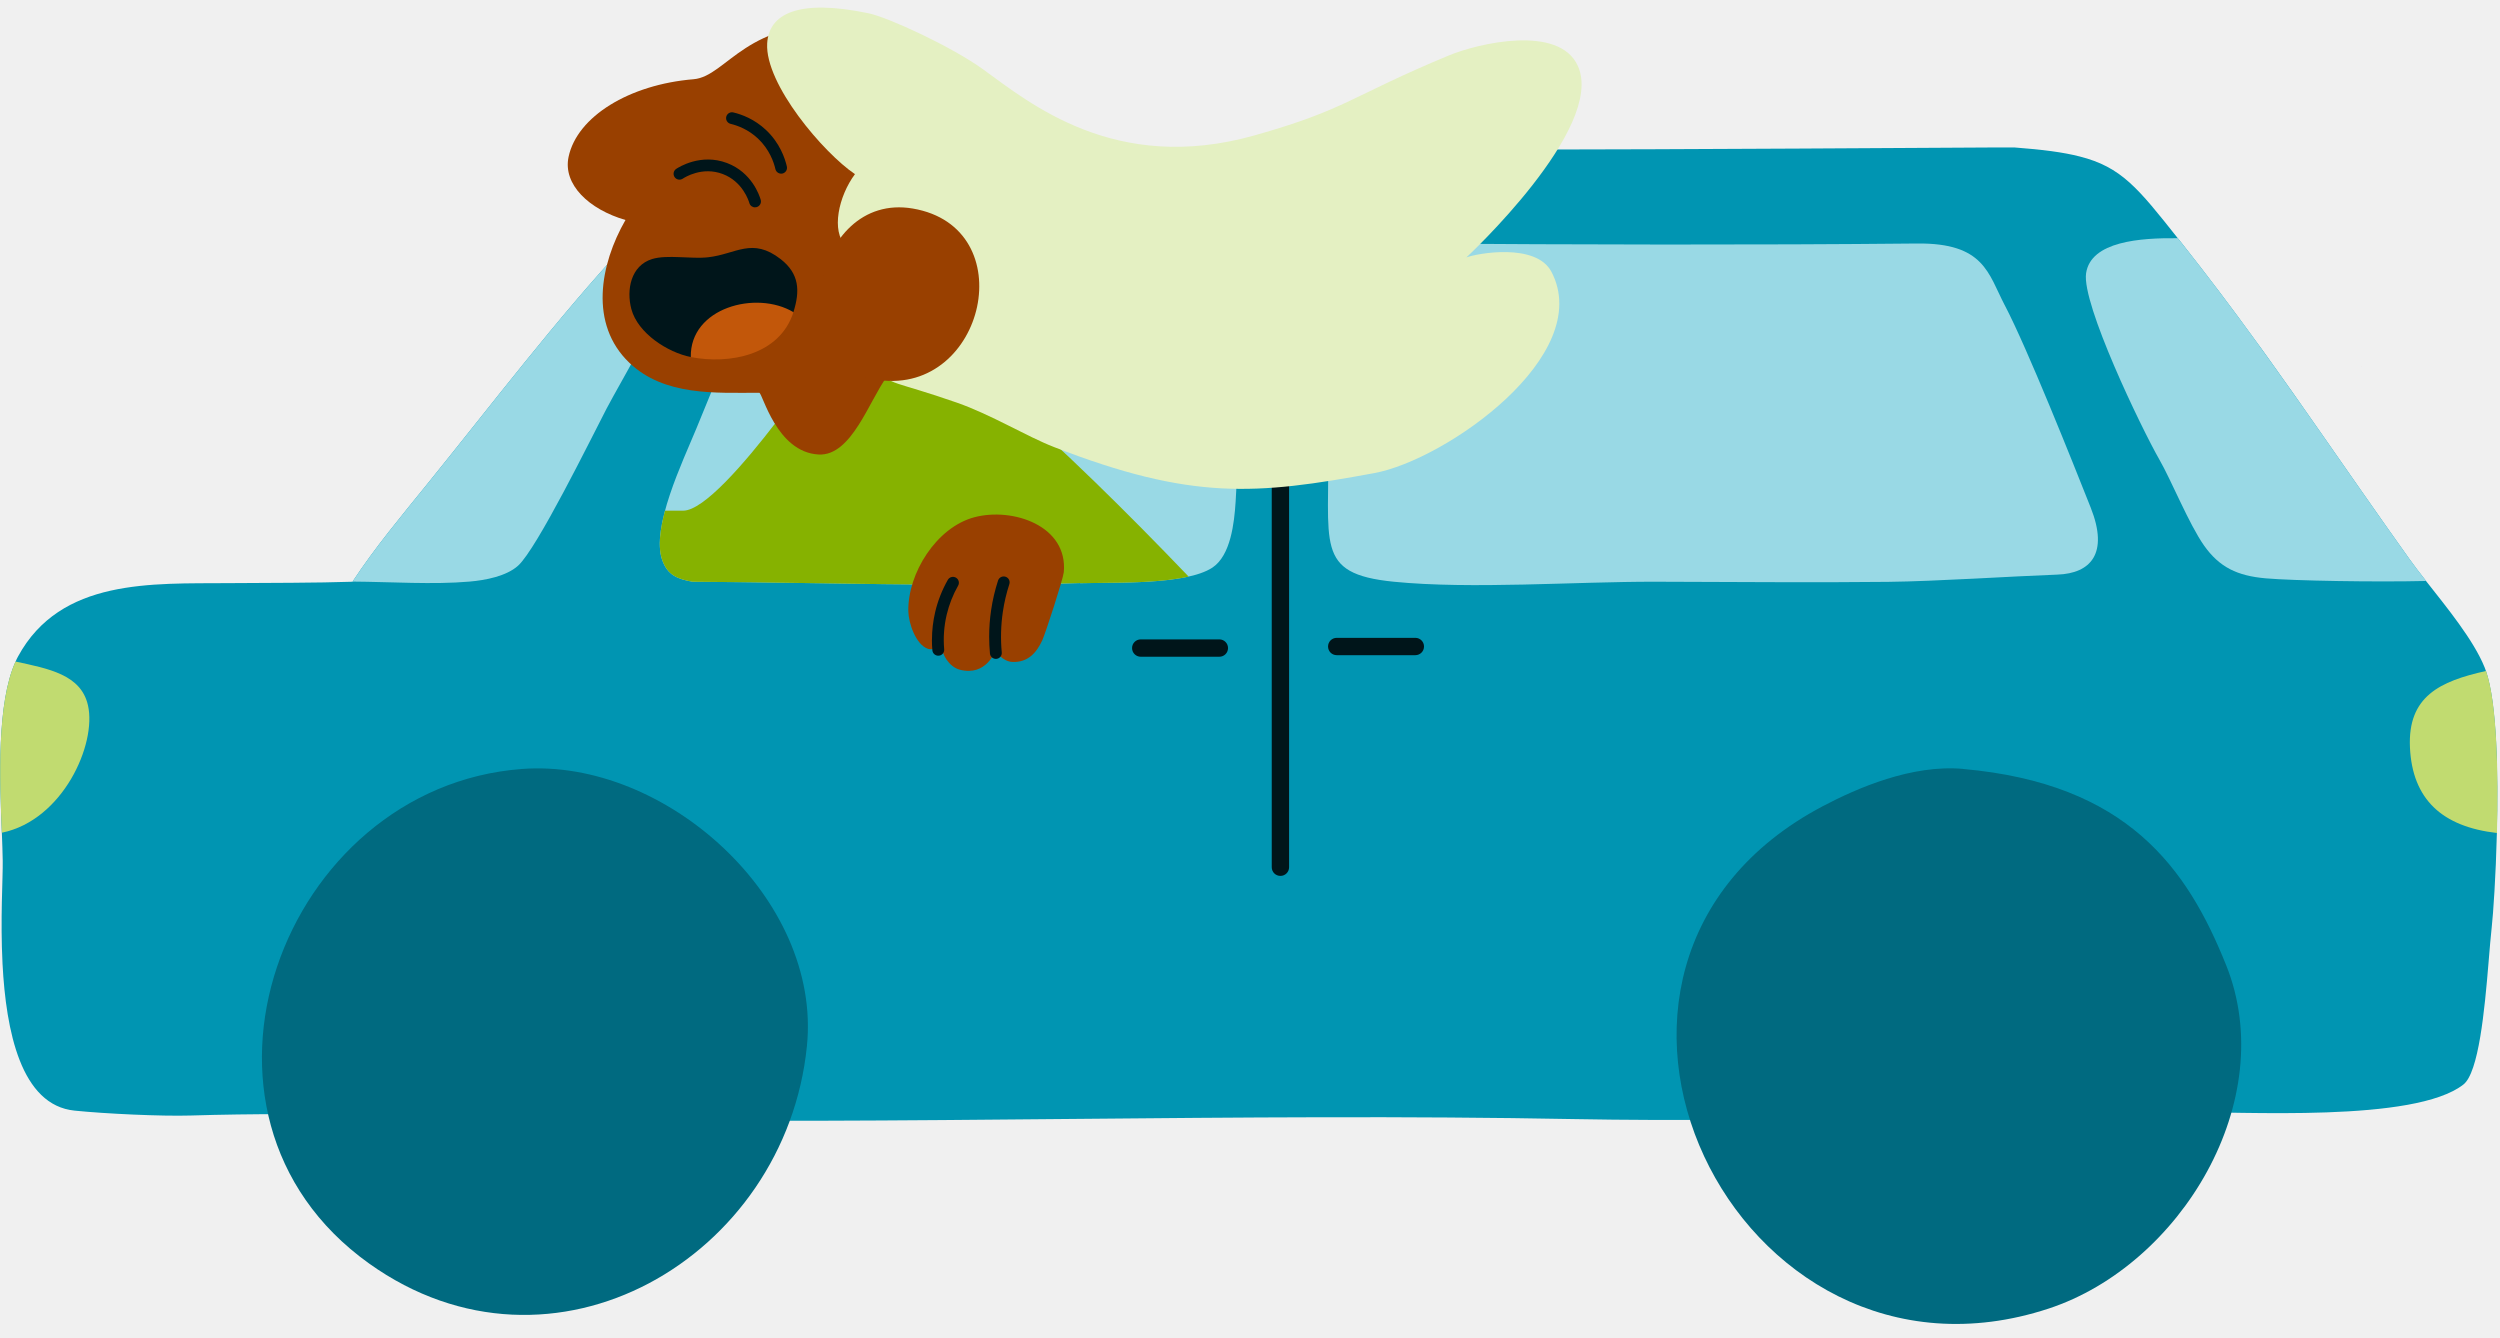
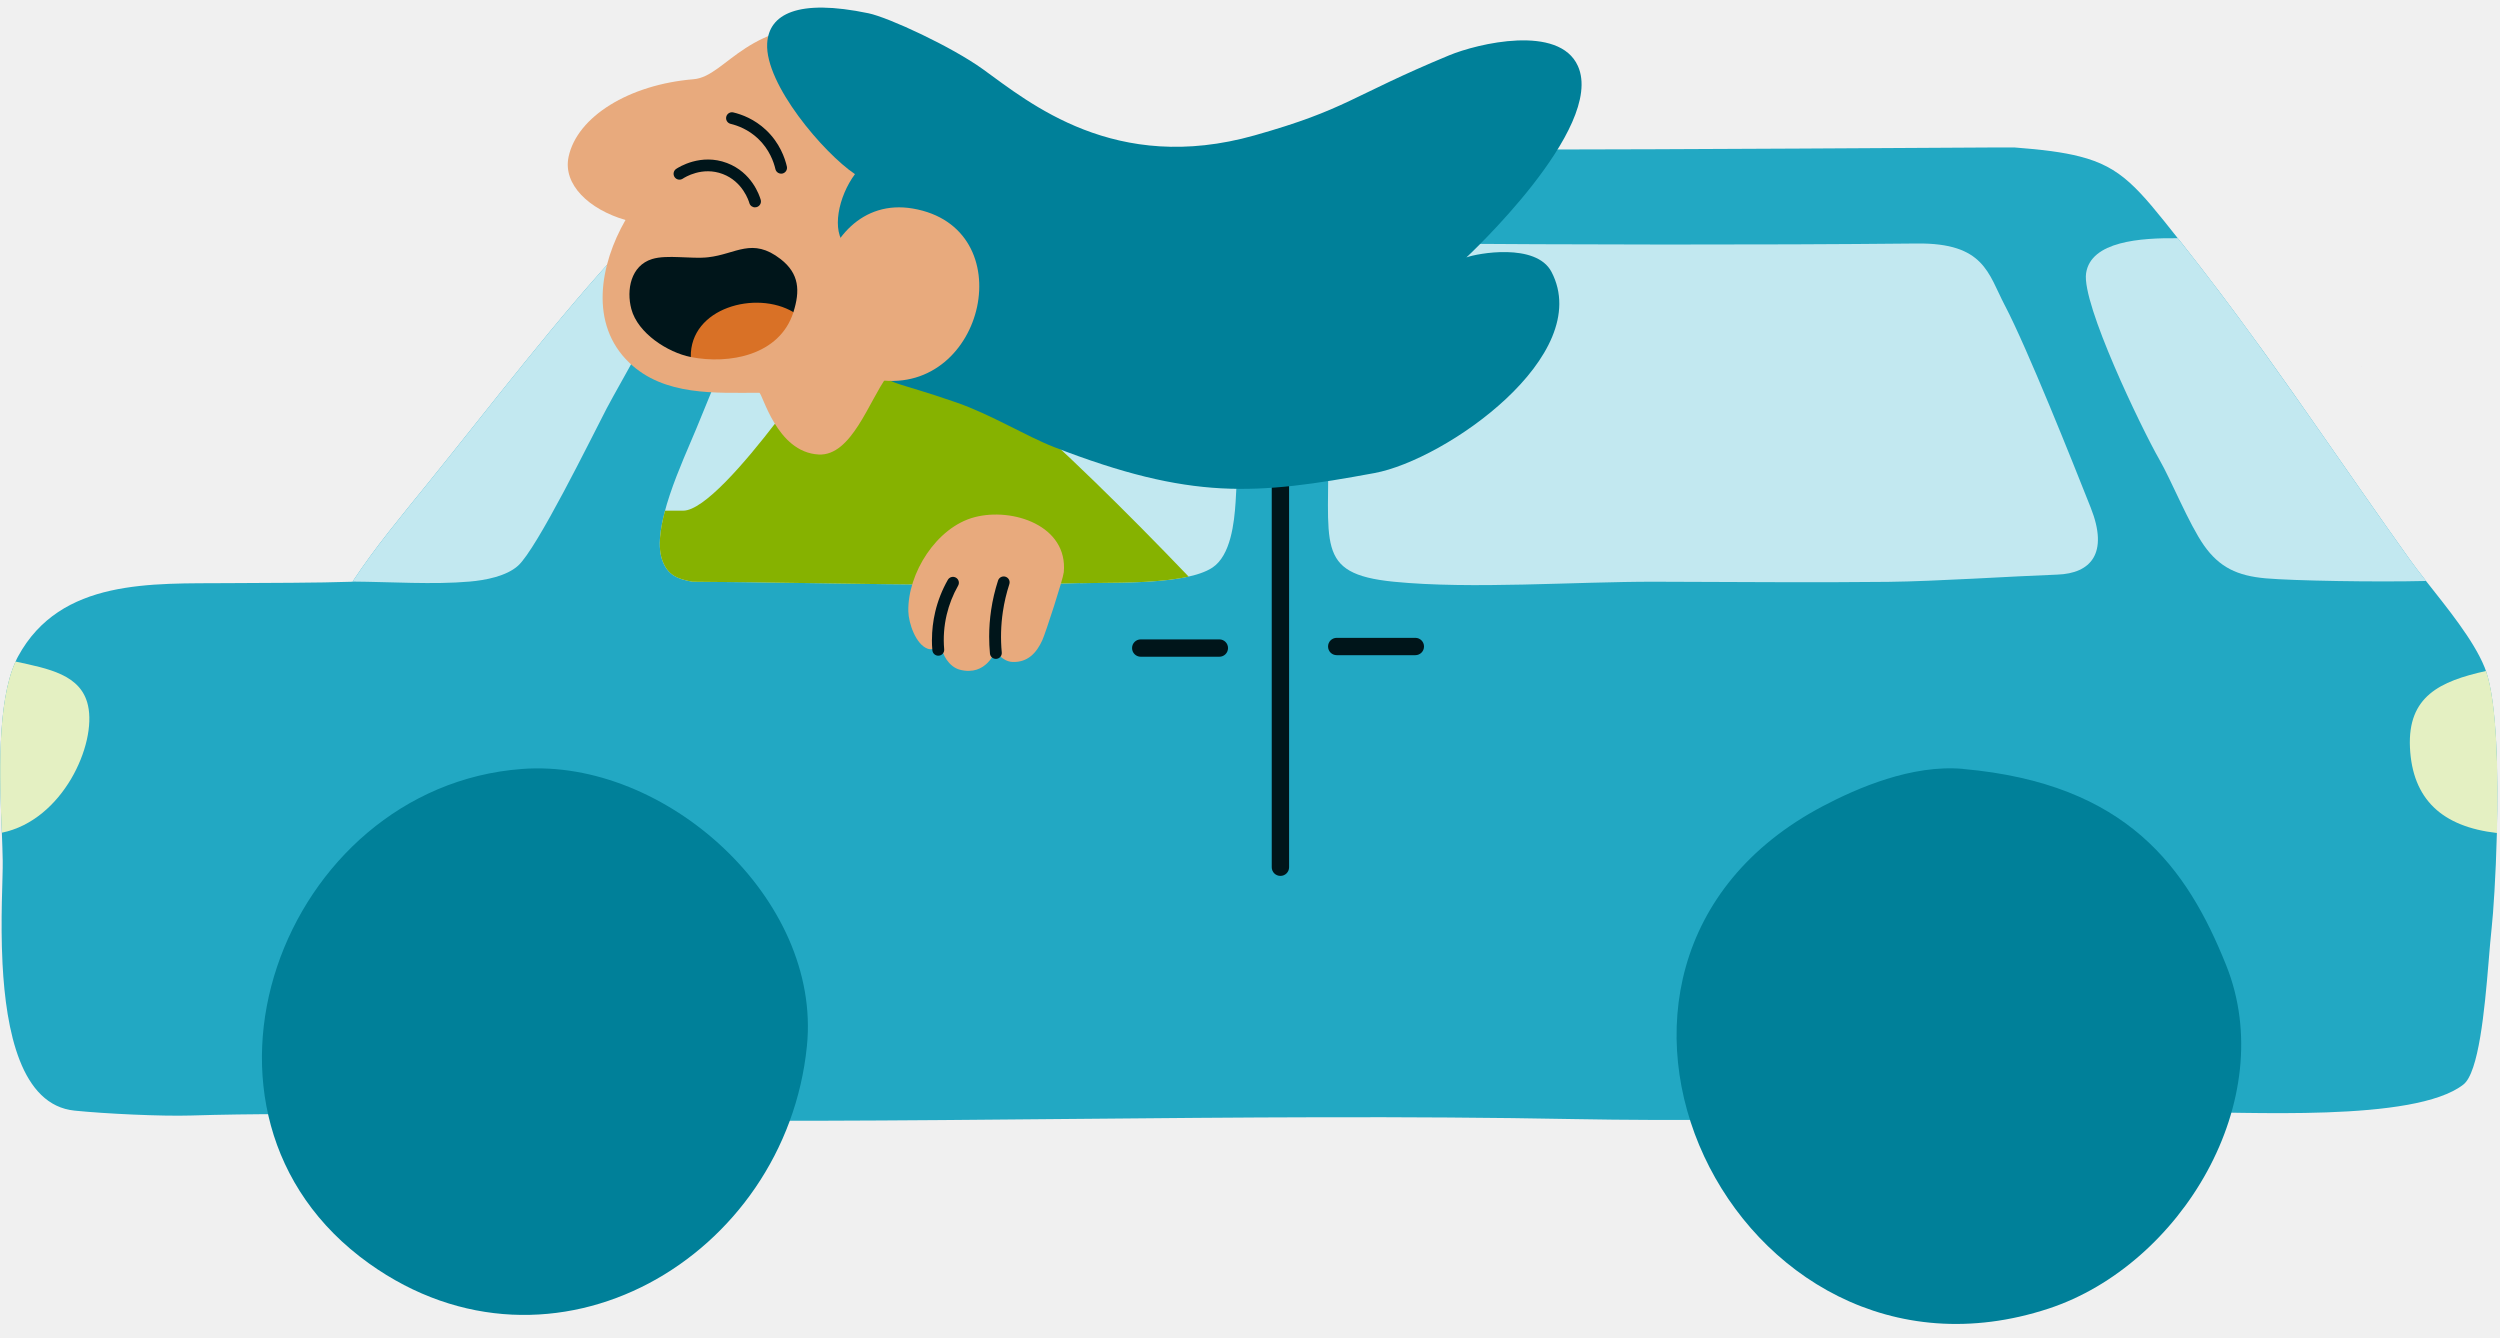
<svg xmlns="http://www.w3.org/2000/svg" width="200" height="107" viewBox="0 0 200 107" fill="none">
  <g clip-path="url(#clip0_7601_3461)">
-     <path d="M199.746 66.645H199.751C199.665 70.094 199.459 73.091 199.339 74.165C199.253 74.908 199.177 75.921 199.079 77.055C198.77 80.784 198.299 85.815 197.068 86.764C193.175 89.811 179.486 88.927 173.913 88.954H173.843C157.899 89.052 142.052 89.827 126.032 89.529C99.039 89.014 72.154 90.011 45.161 89.529C35.159 89.345 25.254 88.933 15.241 89.242C12.904 89.312 8.432 89.101 5.976 88.851C1.677 88.428 0.479 82.481 0.202 77.098C0.018 73.52 0.24 70.18 0.218 68.874C0.208 68.218 0.18 67.448 0.148 66.618C-0.02 62.33 -0.264 56.231 1.248 52.924C1.308 52.778 1.373 52.648 1.444 52.517C4.843 46.256 12.167 46.7 18.266 46.651C21.345 46.63 25.422 46.635 28.209 46.538V46.527C29.992 43.811 32.145 41.241 34.194 38.709C39.317 32.383 44.619 25.394 50.127 19.48C50.144 19.463 50.16 19.447 50.171 19.431C55.017 14.264 58.249 11.987 65.654 11.505C93.493 12.323 148.498 11.841 159.319 11.798H161.178C163.396 11.966 165.049 12.177 166.378 12.519C169.717 13.364 171.045 15.05 174.222 19.057C174.336 19.192 174.445 19.344 174.564 19.485C176.629 22.098 178.565 24.663 180.424 27.232C180.782 27.72 181.14 28.203 181.487 28.696C182.799 30.528 184.089 32.355 185.374 34.204C187.77 37.63 190.166 41.1 192.742 44.711C193.127 45.253 193.587 45.849 194.086 46.483C195.788 48.652 197.881 51.2 198.765 53.379C198.808 53.477 198.846 53.58 198.879 53.688C199.762 56.269 199.865 61.891 199.746 66.645Z" fill="#0095B2" />
-     <path d="M199.757 66.64C195.376 66.141 192.986 63.946 192.796 59.793C192.611 55.721 195.17 54.502 198.884 53.678C199.773 56.258 199.876 61.88 199.757 66.635V66.64Z" fill="#C1DB70" />
-     <path d="M0.143 66.618C-0.026 62.336 -0.27 56.236 1.243 52.924C3.872 53.493 6.486 53.96 7.038 56.432C7.743 59.527 5.033 65.621 0.143 66.618Z" fill="#C1DB70" />
+     <path d="M199.746 66.645H199.751C199.665 70.094 199.459 73.091 199.339 74.165C199.253 74.908 199.177 75.921 199.079 77.055C198.77 80.784 198.299 85.815 197.068 86.764C193.175 89.811 179.486 88.927 173.913 88.954H173.843C157.899 89.052 142.052 89.827 126.032 89.529C99.039 89.014 72.154 90.011 45.161 89.529C35.159 89.345 25.254 88.933 15.241 89.242C12.904 89.312 8.432 89.101 5.976 88.851C1.677 88.428 0.479 82.481 0.202 77.098C0.018 73.52 0.24 70.18 0.218 68.874C0.208 68.218 0.18 67.448 0.148 66.618C-0.02 62.33 -0.264 56.231 1.248 52.924C1.308 52.778 1.373 52.648 1.444 52.517C4.843 46.256 12.167 46.7 18.266 46.651C21.345 46.63 25.422 46.635 28.209 46.538V46.527C29.992 43.811 32.145 41.241 34.194 38.709C39.317 32.383 44.619 25.394 50.127 19.48C50.144 19.463 50.16 19.447 50.171 19.431C55.017 14.264 58.249 11.987 65.654 11.505C93.493 12.323 148.498 11.841 159.319 11.798H161.178C163.396 11.966 165.049 12.177 166.378 12.519C169.717 13.364 171.045 15.05 174.222 19.057C174.336 19.192 174.445 19.344 174.564 19.485C176.629 22.098 178.565 24.663 180.424 27.232C180.782 27.72 181.14 28.203 181.487 28.696C182.799 30.528 184.089 32.355 185.374 34.204C187.77 37.63 190.166 41.1 192.742 44.711C193.127 45.253 193.587 45.849 194.086 46.483C195.788 48.652 197.881 51.2 198.765 53.379C198.808 53.477 198.846 53.58 198.879 53.688C199.762 56.269 199.865 61.891 199.746 66.645Z" fill="#22A8C3" />
+     <path d="M199.757 66.64C195.376 66.141 192.986 63.946 192.796 59.793C192.611 55.721 195.17 54.502 198.884 53.678C199.773 56.258 199.876 61.88 199.757 66.635V66.64Z" fill="#E4F0C2" />
+     <path d="M0.143 66.618C-0.026 62.336 -0.27 56.236 1.243 52.924C3.872 53.493 6.486 53.96 7.038 56.432C7.743 59.527 5.033 65.621 0.143 66.618Z" fill="#E4F0C2" />
    <path d="M188.892 29.303V29.314H188.887L188.892 29.303Z" fill="#B24A00" />
    <path d="M188.892 29.33V29.314C188.892 29.314 188.898 29.325 188.903 29.33H188.892Z" fill="#B24A00" />
-     <path d="M194.092 46.478C190.047 46.576 183.471 46.462 181.254 46.267C178.988 46.066 177.556 45.388 176.32 43.637C175.122 41.935 173.707 38.427 172.748 36.763C171.3 34.231 166.524 24.305 166.887 21.86C167.267 19.301 171.219 19.024 174.228 19.057C174.336 19.192 174.45 19.344 174.569 19.485C181.259 27.921 186.475 35.928 192.747 44.705C193.137 45.253 193.593 45.844 194.092 46.478Z" fill="#99D9E5" />
-     <path d="M160.382 24.419C162.198 27.888 165.819 36.98 167.256 40.607C168.725 44.304 167.234 45.871 164.599 45.968C160.907 46.104 154.906 46.505 151.062 46.548C144.931 46.619 138.631 46.548 132.424 46.538C125.967 46.527 117.715 47.156 111.497 46.538C105.046 45.892 106.434 43.491 106.238 35.283C105.935 22.711 105.241 19.431 112.912 19.48C126.086 19.572 140.409 19.61 153.366 19.48C158.744 19.425 159.053 21.876 160.382 24.424V24.419Z" fill="#99D9E5" />
-     <path d="M86.396 46.646C76.123 46.966 65.703 46.597 55.397 46.538C54.183 46.321 53.413 46.012 52.984 44.825C52.047 42.249 54.627 36.909 55.701 34.302C57.089 30.908 59.555 24.749 61.474 21.854C62.618 20.13 64.196 19.491 66.218 19.48C75.375 19.425 84.764 19.057 94.42 19.491C97.25 19.615 98.22 21.22 98.513 23.942C98.99 28.382 99.136 35.69 98.849 40.151C98.741 41.81 98.464 44.434 96.99 45.41C94.854 46.814 89.129 46.576 86.413 46.657H86.402V46.646H86.396Z" fill="#99D9E5" />
-     <path d="M53.716 22.337C53.386 24.278 49.694 30.469 48.528 32.686C47.292 35.061 42.971 43.876 41.448 45.253C40.521 46.093 38.84 46.418 37.566 46.527C34.639 46.782 31.326 46.548 28.203 46.527C29.987 43.811 32.139 41.246 34.189 38.709C39.312 32.383 44.614 25.394 50.122 19.48C50.138 19.463 50.154 19.447 50.16 19.431C52.09 19.263 54.047 20.325 53.706 22.331H53.716V22.337Z" fill="#99D9E5" />
+     <path d="M194.092 46.478C190.047 46.576 183.471 46.462 181.254 46.267C178.988 46.066 177.556 45.388 176.32 43.637C175.122 41.935 173.707 38.427 172.748 36.763C171.3 34.231 166.524 24.305 166.887 21.86C167.267 19.301 171.219 19.024 174.228 19.057C174.336 19.192 174.45 19.344 174.569 19.485C181.259 27.921 186.475 35.928 192.747 44.705C193.137 45.253 193.593 45.844 194.092 46.478Z" fill="#C2E8F0" />
+     <path d="M160.382 24.419C162.198 27.888 165.819 36.98 167.256 40.607C168.725 44.304 167.234 45.871 164.599 45.968C160.907 46.104 154.906 46.505 151.062 46.548C144.931 46.619 138.631 46.548 132.424 46.538C125.967 46.527 117.715 47.156 111.497 46.538C105.046 45.892 106.434 43.491 106.238 35.283C105.935 22.711 105.241 19.431 112.912 19.48C126.086 19.572 140.409 19.61 153.366 19.48C158.744 19.425 159.053 21.876 160.382 24.424V24.419Z" fill="#C2E8F0" />
+     <path d="M86.396 46.646C76.123 46.966 65.703 46.597 55.397 46.538C54.183 46.321 53.413 46.012 52.984 44.825C52.047 42.249 54.627 36.909 55.701 34.302C57.089 30.908 59.555 24.749 61.474 21.854C62.618 20.13 64.196 19.491 66.218 19.48C75.375 19.425 84.764 19.057 94.42 19.491C97.25 19.615 98.22 21.22 98.513 23.942C98.99 28.382 99.136 35.69 98.849 40.151C98.741 41.81 98.464 44.434 96.99 45.41C94.854 46.814 89.129 46.576 86.413 46.657H86.402V46.646H86.396Z" fill="#C2E8F0" />
+     <path d="M53.716 22.337C53.386 24.278 49.694 30.469 48.528 32.686C47.292 35.061 42.971 43.876 41.448 45.253C40.521 46.093 38.84 46.418 37.566 46.527C34.639 46.782 31.326 46.548 28.203 46.527C29.987 43.811 32.139 41.246 34.189 38.709C39.312 32.383 44.614 25.394 50.122 19.48C50.138 19.463 50.154 19.447 50.16 19.431C52.09 19.263 54.047 20.325 53.706 22.331H53.716V22.337Z" fill="#C2E8F0" />
    <path d="M102.433 70.072C102.048 70.072 101.739 69.763 101.739 69.378V20.304C101.739 19.919 102.048 19.61 102.433 19.61C102.818 19.61 103.127 19.919 103.127 20.304V69.378C103.127 69.763 102.818 70.072 102.433 70.072Z" fill="#00151A" />
    <path d="M97.548 52.539H91.259C90.874 52.539 90.565 52.23 90.565 51.845C90.565 51.46 90.874 51.151 91.259 51.151H97.548C97.933 51.151 98.242 51.46 98.242 51.845C98.242 52.23 97.933 52.539 97.548 52.539Z" fill="#00151A" />
    <path d="M113.227 52.414H106.938C106.553 52.414 106.244 52.105 106.244 51.721C106.244 51.336 106.553 51.027 106.938 51.027H113.227C113.611 51.027 113.921 51.336 113.921 51.721C113.921 52.105 113.611 52.414 113.227 52.414Z" fill="#00151A" />
-     <path d="M157.047 61.517C170.2 62.688 174.97 69.427 178.093 77.217C182.425 88.016 174.461 101.201 163.905 104.682C138.772 112.971 121.521 77.293 145.836 64.488C148.59 63.04 152.933 61.148 157.042 61.511H157.047V61.517Z" fill="#006A80" />
-     <path d="M41.762 61.517C53.207 60.655 65.741 71.888 64.554 83.679C62.857 100.594 44.224 111.588 29.521 101.076C12.785 89.112 22.554 62.953 41.762 61.517Z" fill="#006A80" />
+     <path d="M157.047 61.517C170.2 62.688 174.97 69.427 178.093 77.217C182.425 88.016 174.461 101.201 163.905 104.682C138.772 112.971 121.521 77.293 145.836 64.488C148.59 63.04 152.933 61.148 157.042 61.511H157.047V61.517Z" fill="#008099" />
+     <path d="M41.762 61.517C53.207 60.655 65.741 71.888 64.554 83.679C62.857 100.594 44.224 111.588 29.521 101.076C12.785 89.112 22.554 62.953 41.762 61.517Z" fill="#008099" />
    <path fill-rule="evenodd" clip-rule="evenodd" d="M64.984 46.653C72.134 46.76 79.3 46.868 86.396 46.647H86.402V46.658H86.413C86.877 46.644 87.429 46.639 88.036 46.634C90.186 46.617 93.027 46.593 95.092 46.128C90.198 41.016 84.728 35.623 80.541 32.077C75.433 27.749 69.847 26.384 66.035 28.538L66.074 28.241C66.074 28.241 65.964 28.406 65.764 28.698C64.163 29.697 62.9 31.348 62.152 33.695C59.538 37.105 56.292 40.854 54.653 40.854H53.201C52.79 42.382 52.617 43.816 52.984 44.825C53.413 46.013 54.183 46.322 55.397 46.538C58.584 46.557 61.783 46.605 64.984 46.653Z" fill="#86B200" />
-     <path d="M67.882 2.073C59.754 1.349 58.176 6.116 55.487 6.338C50.334 6.764 46.17 9.325 45.486 12.549C45.017 14.758 47.116 16.751 50.038 17.6C47.981 21.177 47.133 25.94 50.34 29.014C53.139 31.698 57.24 31.422 60.74 31.422C61.002 31.422 62.1 36.185 65.497 36.361C68.126 36.498 69.531 32.048 70.951 30.141C74.246 25.718 77.59 22.741 78.086 16.751C78.615 10.338 74.758 2.879 67.882 2.077V2.073Z" fill="#994000" />
+     <path d="M67.882 2.073C59.754 1.349 58.176 6.116 55.487 6.338C50.334 6.764 46.17 9.325 45.486 12.549C45.017 14.758 47.116 16.751 50.038 17.6C47.981 21.177 47.133 25.94 50.34 29.014C53.139 31.698 57.24 31.422 60.74 31.422C61.002 31.422 62.1 36.185 65.497 36.361C68.126 36.498 69.531 32.048 70.951 30.141C74.246 25.718 77.59 22.741 78.086 16.751C78.615 10.338 74.758 2.879 67.882 2.077V2.073Z" fill="#E8AA7D" />
    <path d="M55.264 28.564L55.783 28.22C56.15 24.951 60.334 24.018 62.942 25.264L63.473 24.97C64.014 23.27 63.95 21.895 62.453 20.73C60.167 18.955 58.892 20.331 56.647 20.582C55.29 20.735 53.376 20.352 52.169 20.723C50.462 21.25 50.1 23.188 50.507 24.721C51.022 26.663 53.423 28.199 55.261 28.561L55.264 28.564Z" fill="#00151A" />
-     <path d="M55.264 28.564C58.314 29.163 62.368 28.446 63.475 24.973C60.494 23.19 55.184 24.627 55.264 28.564Z" fill="#C2570A" />
+     <path d="M55.264 28.564C58.314 29.163 62.368 28.446 63.475 24.973C60.494 23.19 55.184 24.627 55.264 28.564Z" fill="#D97126" />
    <path d="M60.404 16.587C60.447 16.587 60.491 16.582 60.534 16.568C60.783 16.497 60.929 16.236 60.858 15.987C60.755 15.627 60.143 13.793 58.159 13.041C56.07 12.248 54.293 13.379 54.095 13.511C53.879 13.657 53.822 13.948 53.966 14.165C54.112 14.381 54.403 14.438 54.62 14.294C54.775 14.191 56.179 13.297 57.822 13.922C59.421 14.529 59.901 16.074 59.95 16.248C60.009 16.455 60.197 16.589 60.402 16.589L60.404 16.587Z" fill="#00151A" />
    <path d="M62.49 13.894C62.526 13.894 62.561 13.89 62.596 13.883C62.85 13.824 63.008 13.572 62.949 13.318C62.801 12.674 62.387 11.435 61.274 10.393C60.355 9.53 59.349 9.156 58.666 8.994C58.413 8.933 58.161 9.09 58.1 9.342C58.039 9.596 58.196 9.847 58.448 9.908C59.019 10.045 59.861 10.358 60.63 11.077C61.561 11.95 61.907 12.987 62.032 13.525C62.081 13.744 62.276 13.892 62.49 13.892V13.894Z" fill="#00151A" />
-     <path d="M84.293 35.752C82.118 34.907 79.299 33.17 76.543 32.209C71.489 30.447 71.1 30.808 70.456 29.646C69.233 27.438 73.447 23.734 72.316 21.448C71.293 19.375 69.048 21.027 67.662 19.661C66.482 18.497 67.076 15.708 68.396 13.932C65.879 12.23 61.198 6.737 61.374 3.481C61.502 1.128 63.81 -0.121 69.477 1.061C71.089 1.397 76.141 3.74 78.629 5.534C82.335 8.206 89.207 13.981 100.37 10.829C107.804 8.73 108.004 7.715 115.93 4.427C118.216 3.48 124.729 1.922 126.234 5.286C128.454 10.245 117.311 20.595 117.311 20.595C118.137 20.273 122.892 19.393 124.121 21.754C127.601 28.437 115.651 36.791 109.961 37.844C100.442 39.605 95.335 40.04 84.289 35.752L84.293 35.752Z" fill="#E4F0C2" />
-     <path d="M73.025 16.683C64.91 15.296 62.526 29.344 70.328 30.405C78.805 31.557 81.855 18.193 73.025 16.683Z" fill="#994000" />
-     <path d="M85.103 45.786C85.45 42.05 81.01 40.574 77.959 41.377C74.915 42.178 72.605 45.874 72.666 48.901C72.685 49.844 73.259 51.562 74.225 51.902C74.739 52.081 75.374 51.587 75.364 51.797C75.342 52.27 75.891 53.347 76.791 53.579C78.917 54.125 79.625 52.064 79.625 52.064C79.625 52.064 80.173 52.924 81.002 52.956C82.22 53.002 82.919 52.236 83.382 51.224C83.643 50.654 85.051 46.318 85.101 45.786L85.103 45.786Z" fill="#994000" />
+     <path d="M84.293 35.752C82.118 34.907 79.299 33.17 76.543 32.209C71.489 30.447 71.1 30.808 70.456 29.646C69.233 27.438 73.447 23.734 72.316 21.448C71.293 19.375 69.048 21.027 67.662 19.661C66.482 18.497 67.076 15.708 68.396 13.932C65.879 12.23 61.198 6.737 61.374 3.481C61.502 1.128 63.81 -0.121 69.477 1.061C71.089 1.397 76.141 3.74 78.629 5.534C82.335 8.206 89.207 13.981 100.37 10.829C107.804 8.73 108.004 7.715 115.93 4.427C118.216 3.48 124.729 1.922 126.234 5.286C128.454 10.245 117.311 20.595 117.311 20.595C118.137 20.273 122.892 19.393 124.121 21.754C127.601 28.437 115.651 36.791 109.961 37.844C100.442 39.605 95.335 40.04 84.289 35.752L84.293 35.752Z" fill="#008099" />
+     <path d="M73.025 16.683C64.91 15.296 62.526 29.344 70.328 30.405C78.805 31.557 81.855 18.193 73.025 16.683Z" fill="#E8AA7D" />
+     <path d="M85.103 45.786C85.45 42.05 81.01 40.574 77.959 41.377C74.915 42.178 72.605 45.874 72.666 48.901C72.685 49.844 73.259 51.562 74.225 51.902C74.739 52.081 75.374 51.587 75.364 51.797C75.342 52.27 75.891 53.347 76.791 53.579C78.917 54.125 79.625 52.064 79.625 52.064C79.625 52.064 80.173 52.924 81.002 52.956C82.22 53.002 82.919 52.236 83.382 51.224C83.643 50.654 85.051 46.318 85.101 45.786L85.103 45.786Z" fill="#E8AA7D" />
    <path d="M79.133 50.923C79.133 51.376 79.154 51.83 79.196 52.283C79.219 52.542 79.451 52.733 79.712 52.709C79.972 52.686 80.165 52.458 80.141 52.196C80.04 51.11 80.07 50.013 80.229 48.938C80.339 48.192 80.515 47.45 80.747 46.732C80.828 46.484 80.691 46.218 80.442 46.138C80.194 46.057 79.926 46.194 79.845 46.441C79.596 47.209 79.408 48.003 79.291 48.801C79.186 49.503 79.134 50.212 79.133 50.923Z" fill="#00151A" />
    <path d="M74.553 51.176C74.552 51.459 74.564 51.744 74.59 52.027C74.613 52.286 74.843 52.477 75.103 52.456C75.364 52.433 75.556 52.211 75.535 51.945C75.453 51.015 75.522 50.082 75.736 49.175C75.929 48.362 76.235 47.581 76.65 46.851C76.778 46.625 76.698 46.337 76.471 46.21C76.243 46.082 75.954 46.162 75.826 46.388C75.368 47.196 75.026 48.06 74.815 48.96C74.644 49.688 74.558 50.43 74.557 51.174L74.553 51.176Z" fill="#00151A" />
  </g>
  <defs>
    <clipPath id="clip0_7601_3461">
      <rect width="200" height="106" fill="white" transform="translate(0 0.471191)" />
    </clipPath>
  </defs>
</svg>
